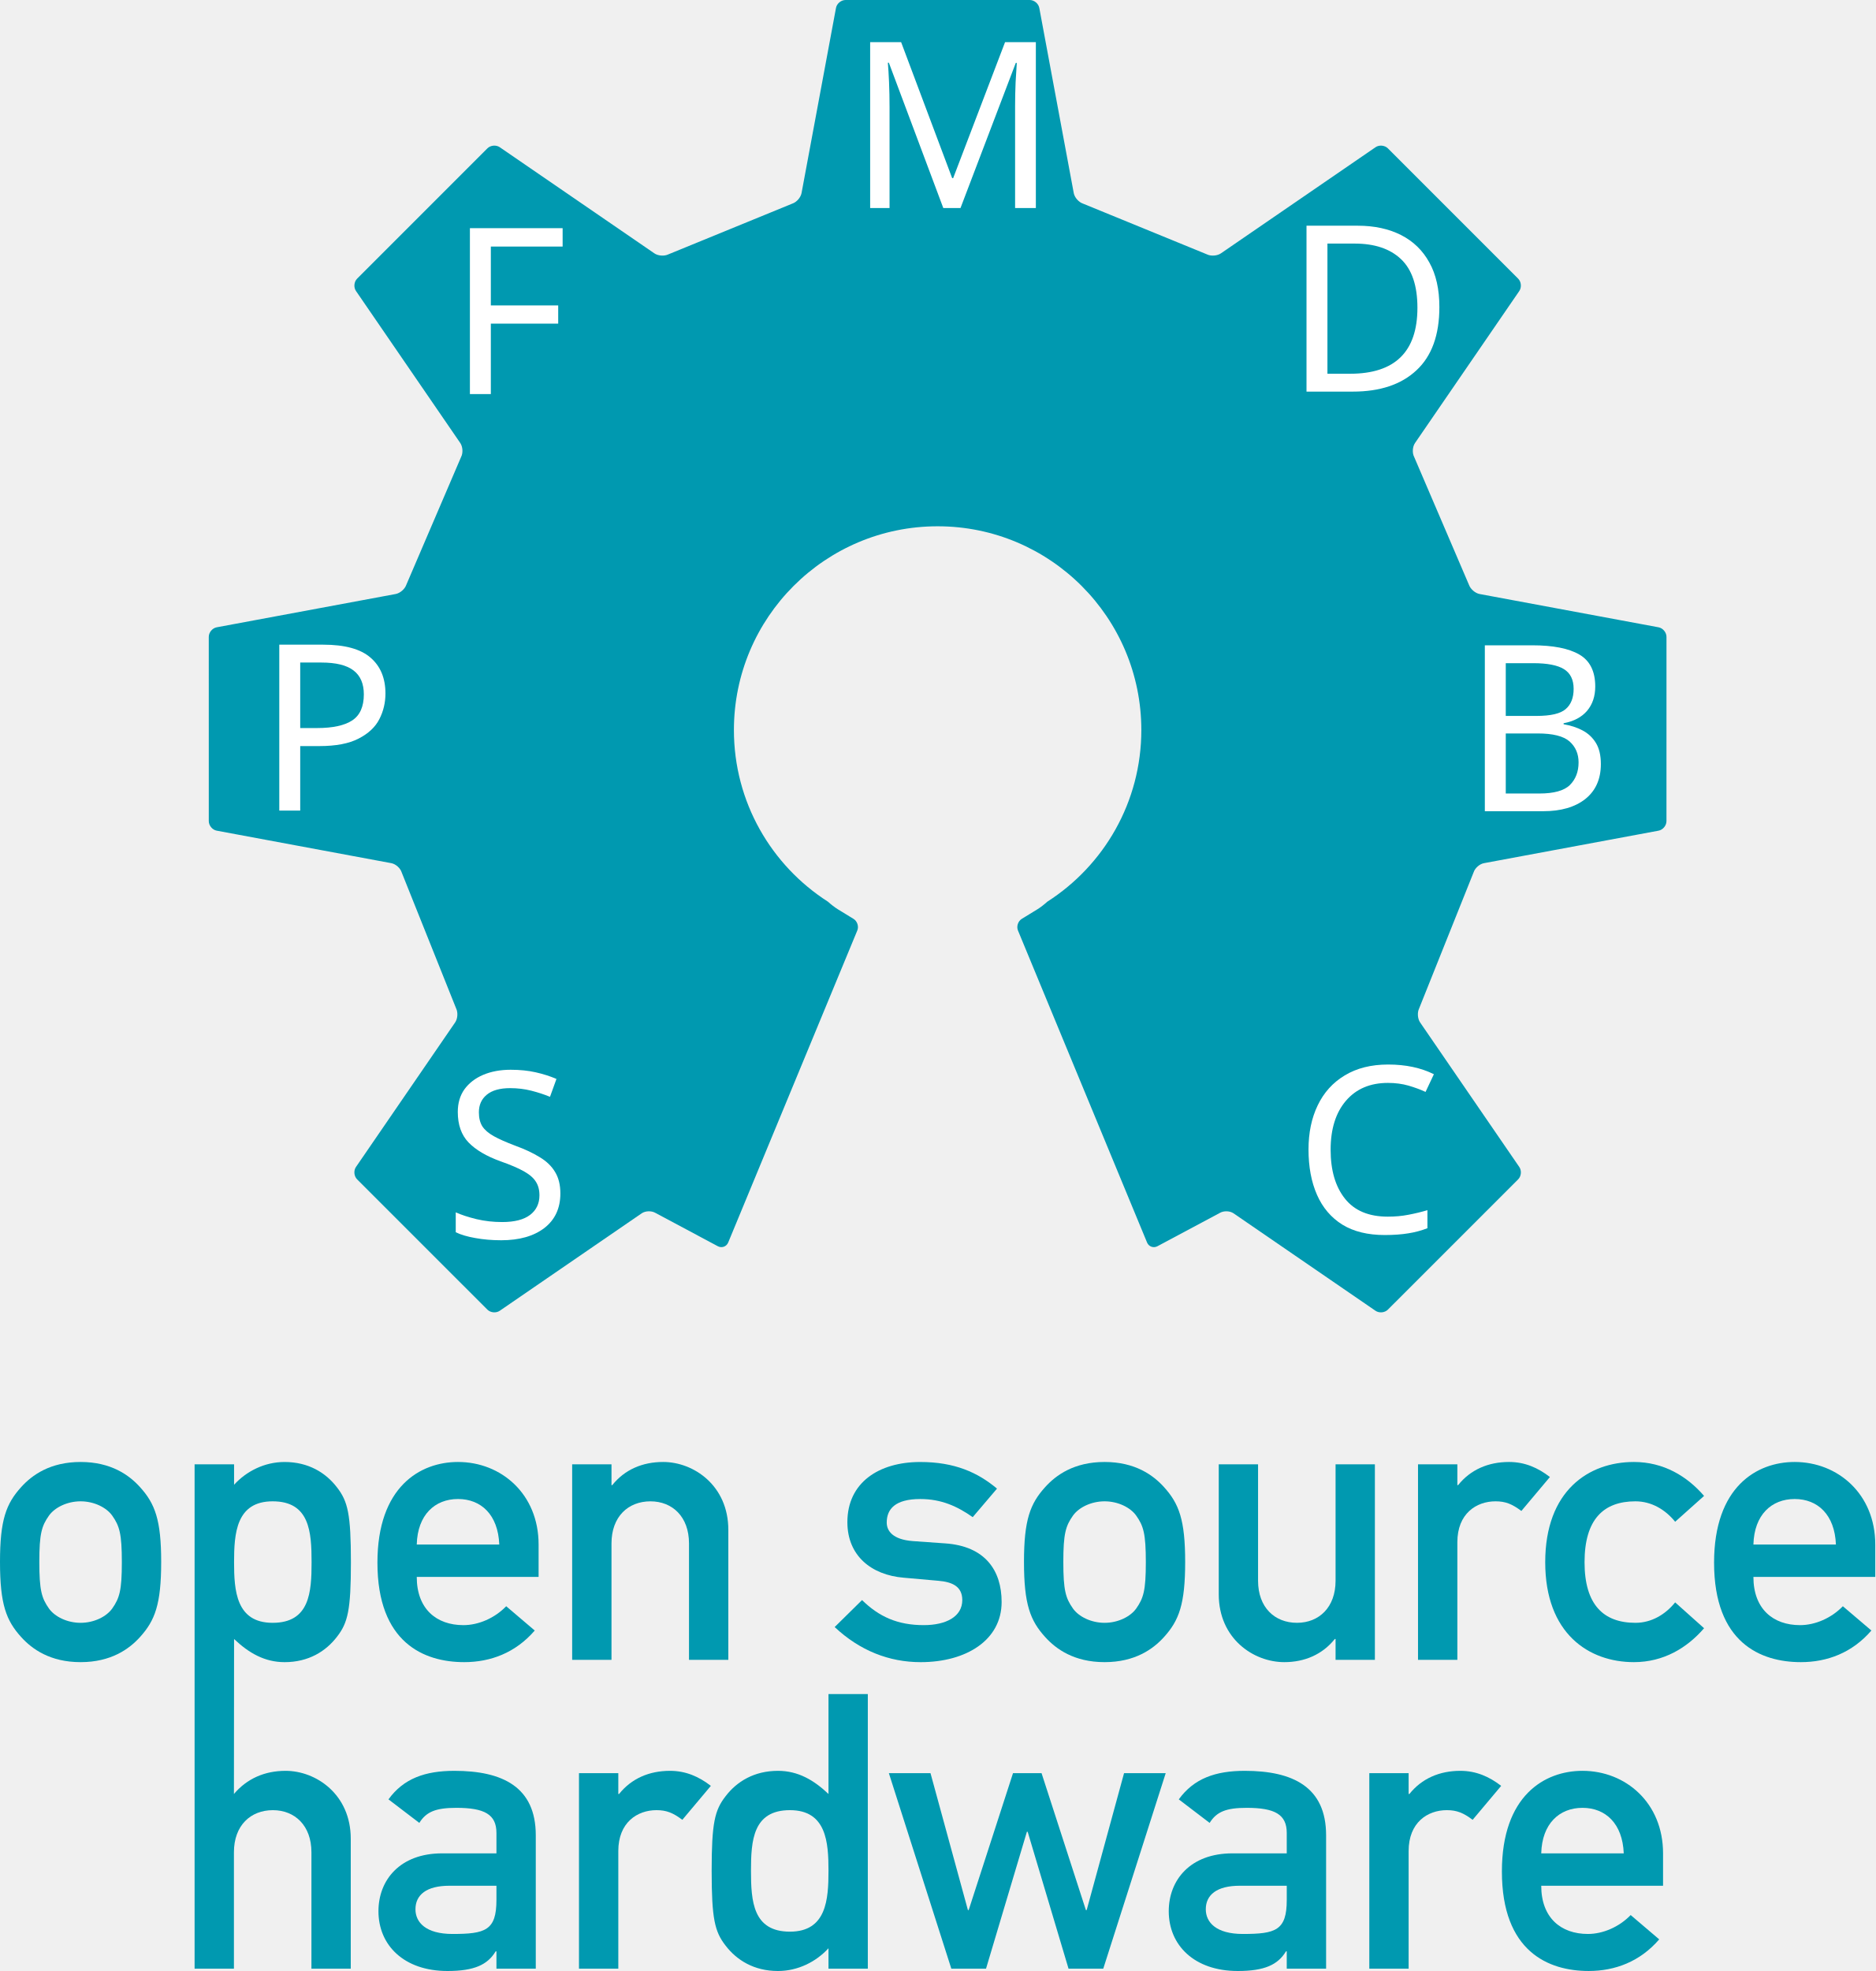
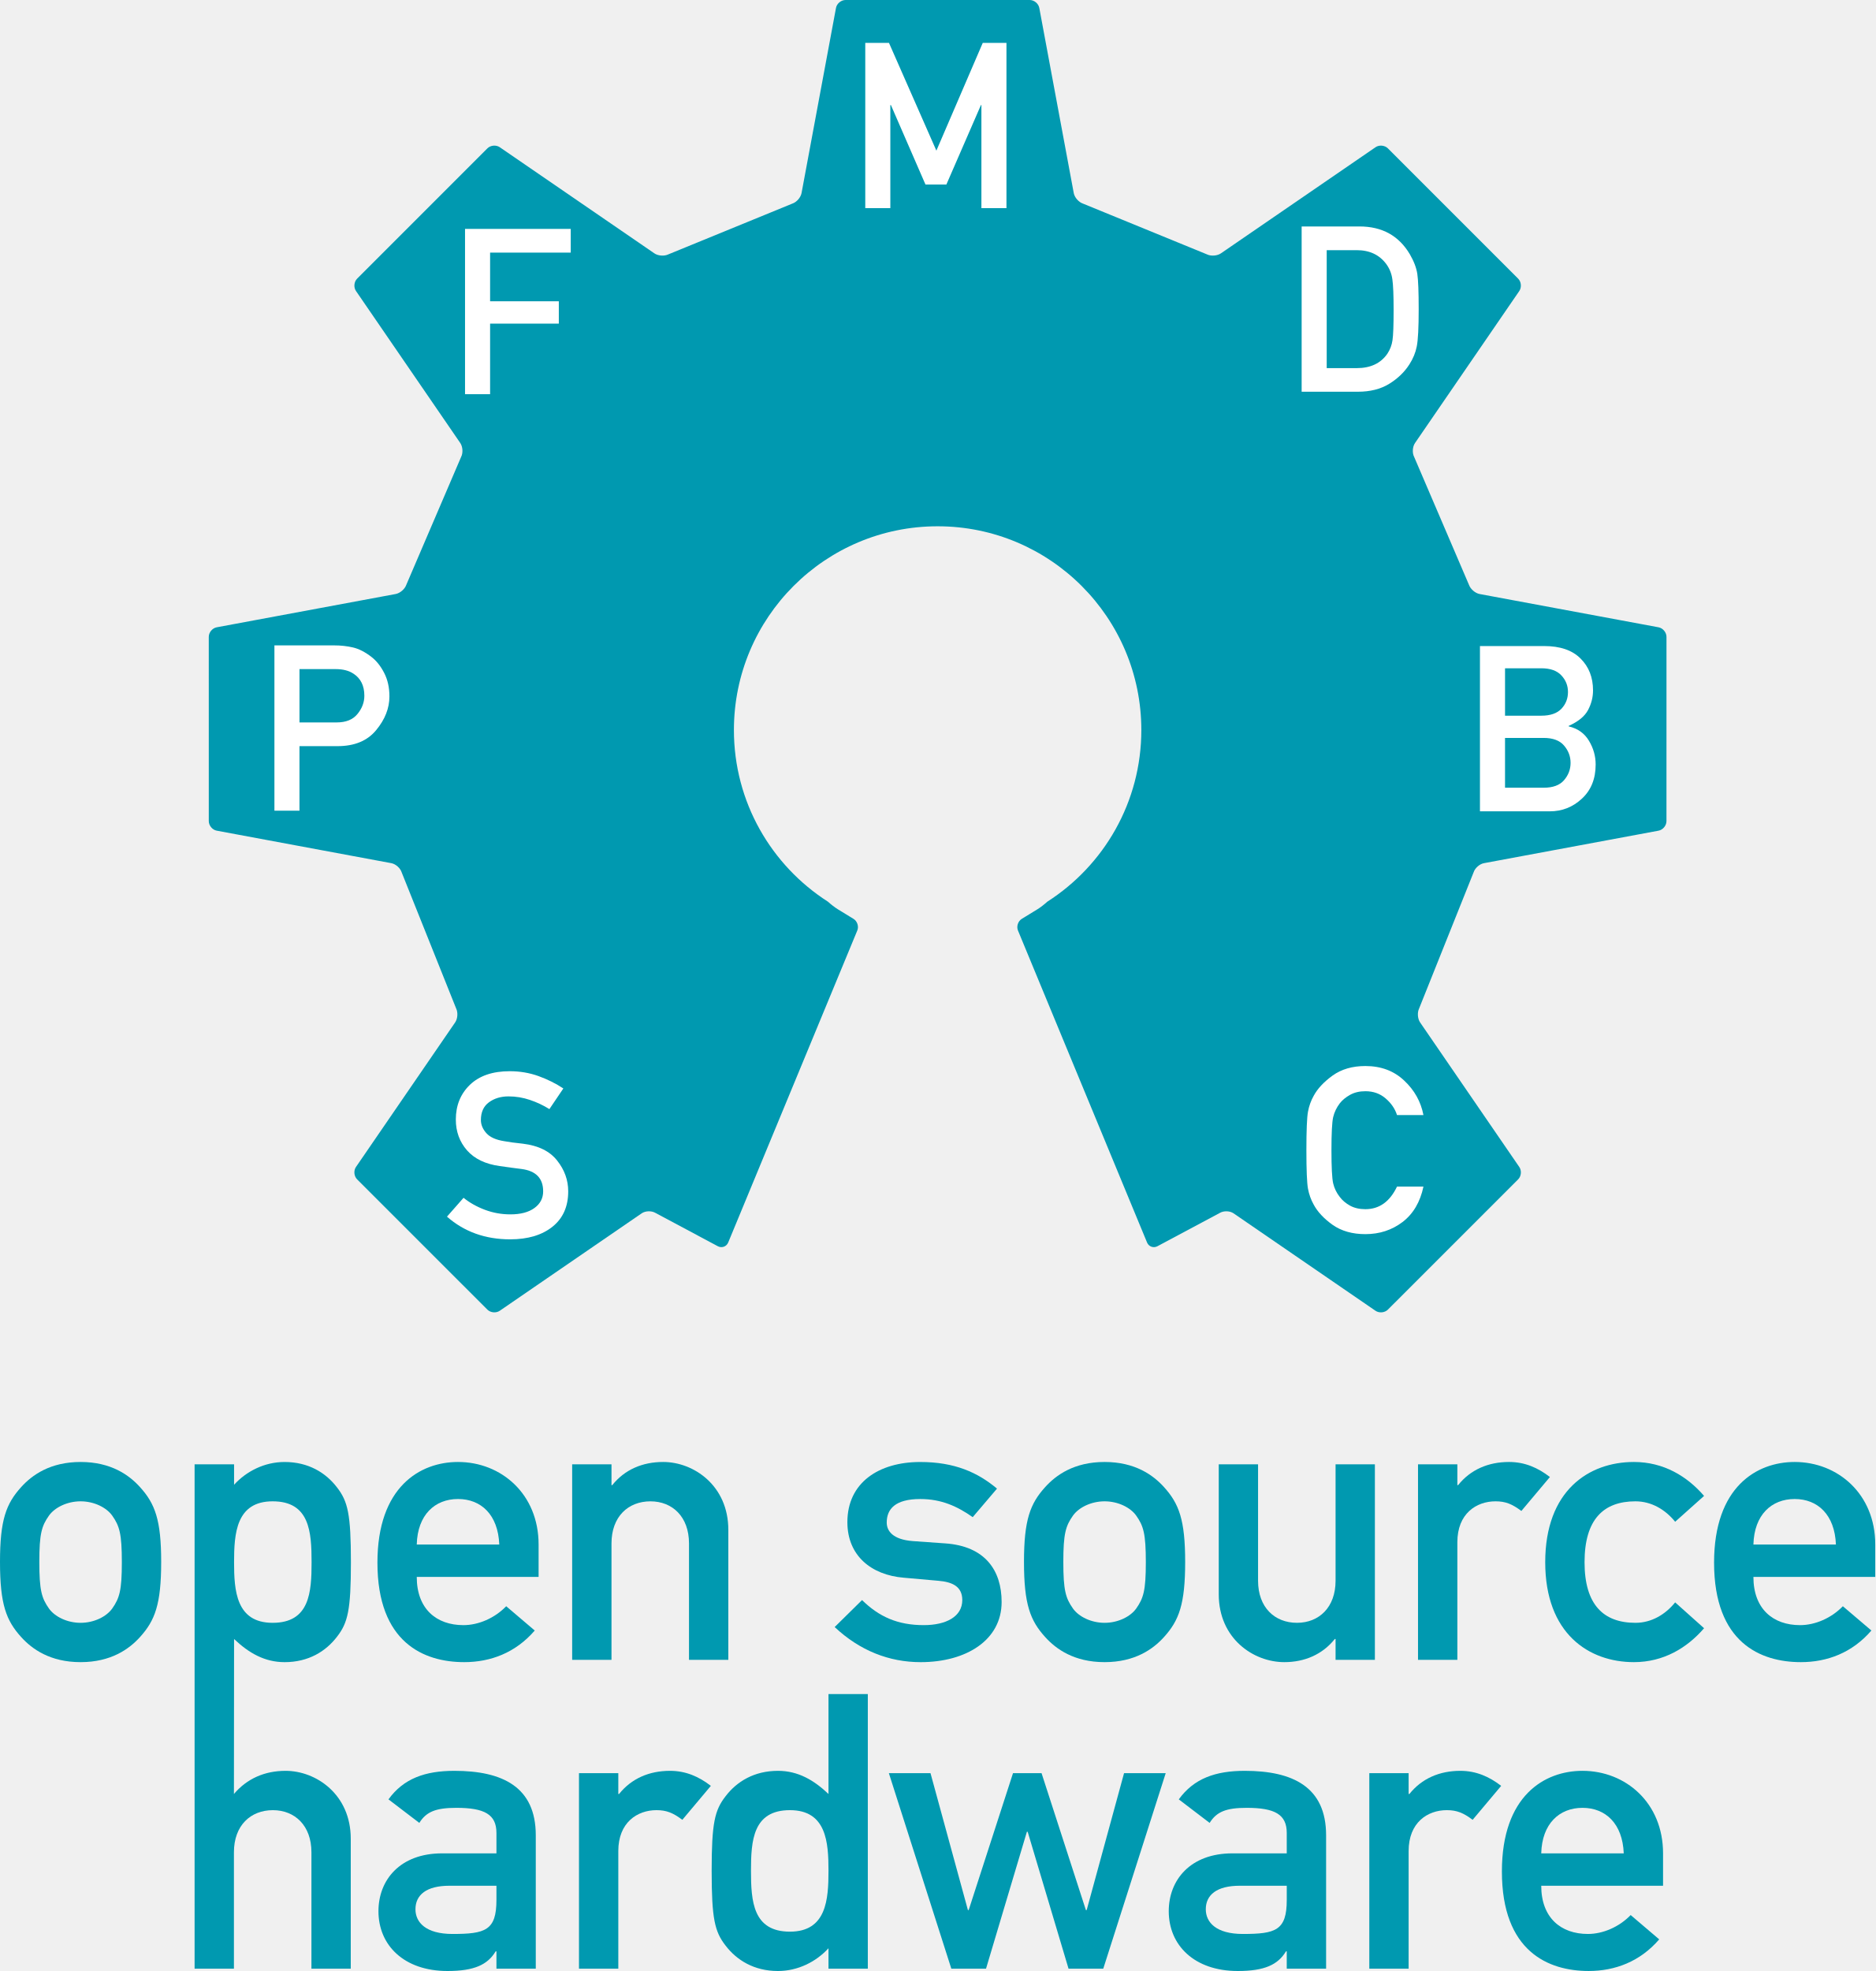
<svg xmlns="http://www.w3.org/2000/svg" version="1.2" id="Layer_1" x="0px" y="0px" viewBox="0 0 172.238 180.994" xml:space="preserve">
  <defs id="defs41" />
  <g id="layer3" style="display:inline">
    <flowRoot xml:space="preserve" id="flowRoot4570" style="font-style:normal;font-variant:normal;font-weight:normal;font-stretch:normal;font-size:13.333px;line-height:1.25;font-family:'Segoe UI';-inkscape-font-specification:'Segoe UI';font-variant-ligatures:normal;font-variant-caps:normal;font-variant-numeric:normal;font-feature-settings:normal;text-align:start;letter-spacing:0px;word-spacing:0px;writing-mode:lr-tb;text-anchor:start;fill:#000000;fill-opacity:1;stroke:none">
      <flowRegion id="flowRegion4572">
        <rect id="rect4574" width="64.422" height="33.361" x="10.737" y="211.287" />
      </flowRegion>
      <flowPara id="flowPara4576" />
    </flowRoot>
    <flowRoot xml:space="preserve" id="flowRoot4578" style="font-style:normal;font-variant:normal;font-weight:normal;font-stretch:normal;font-size:13.333px;line-height:1.25;font-family:'Segoe UI';-inkscape-font-specification:'Segoe UI';font-variant-ligatures:normal;font-variant-caps:normal;font-variant-numeric:normal;font-feature-settings:normal;text-align:start;letter-spacing:0px;word-spacing:0px;writing-mode:lr-tb;text-anchor:start;fill:#000000;fill-opacity:1;stroke:none">
      <flowRegion id="flowRegion4580" style="font-size:13.333px">
        <rect id="rect4582" width="169.49" height="69.79" x="0.383" y="190.581" style="font-size:13.333px" />
      </flowRegion>
      <flowPara id="flowPara4584" />
    </flowRoot>
    <flowRoot xml:space="preserve" id="flowRoot4586" style="font-style:normal;font-variant:normal;font-weight:normal;font-stretch:normal;font-size:13.333px;line-height:1.25;font-family:'Segoe UI';-inkscape-font-specification:'Segoe UI';font-variant-ligatures:normal;font-variant-caps:normal;font-variant-numeric:normal;font-feature-settings:normal;text-align:start;letter-spacing:0px;word-spacing:0px;writing-mode:lr-tb;text-anchor:start;fill:#000000;fill-opacity:1;stroke:none" transform="translate(5.368466,-7.669237)">
      <flowRegion id="flowRegion4588">
        <rect id="rect4590" width="170.257" height="115.422" x="0.383" y="195.566" />
      </flowRegion>
      <flowPara id="flowPara4592">Based on original design by</flowPara>
      <flowPara id="flowPara4596">Macklin Chaffee, revised by</flowPara>
      <flowPara id="flowPara4602">Mateo Zlatar.</flowPara>
      <flowPara id="flowPara4610">Idea expanded upon by </flowPara>
      <flowPara id="flowPara4600">Dave Jones.</flowPara>
    </flowRoot>
  </g>
  <g id="layer2" style="display:inline">
    <path style="fill:#0099b0;fill-rule:evenodd" d="m 45.597,180.781 h 3.613 v -12.254 c 0,-4.426 -3.046,-5.914 -7.473,-5.914 -2.692,0 -4.675,0.707 -6.056,2.621 l 2.833,2.16 c 0.637,-1.027 1.523,-1.383 3.4,-1.383 2.585,0 3.683,0.604 3.683,2.303 v 1.877 h -4.994 c -3.86,0 -5.843,2.445 -5.843,5.313 0,3.117 2.337,5.49 6.339,5.49 2.444,0 3.684,-0.566 4.427,-1.807 h 0.071 z m 0,-6.305 c 0,2.799 -1.027,3.117 -4.037,3.117 -2.444,0 -3.401,-1.063 -3.401,-2.266 0,-1.311 0.992,-2.162 3.118,-2.162 h 4.32 z" id="path4" />
    <path style="fill:#0099b0;fill-rule:evenodd" d="m 53.178,180.781 h 3.612 v -10.803 c 0,-2.619 1.736,-3.754 3.507,-3.754 0.921,0 1.523,0.248 2.373,0.887 l 2.62,-3.117 c -1.098,-0.85 -2.301,-1.381 -3.754,-1.381 -1.912,0 -3.542,0.709 -4.675,2.125 H 56.79 v -1.912 h -3.612 z" id="path6" />
    <path style="fill:#0099b0;fill-rule:evenodd" d="m 76.095,180.781 h 3.612 v -25.217 h -3.612 v 9.174 c -1.346,-1.275 -2.798,-2.125 -4.64,-2.125 -2.196,0 -3.789,0.99 -4.816,2.338 -0.992,1.273 -1.275,2.441 -1.275,6.836 0,4.426 0.283,5.594 1.275,6.869 1.027,1.346 2.62,2.338 4.816,2.338 1.842,0 3.507,-0.852 4.64,-2.09 z m -3.542,-14.557 c 3.365,0 3.542,2.977 3.542,5.563 0,2.621 -0.177,5.594 -3.542,5.594 -3.4,0 -3.577,-2.797 -3.577,-5.594 0,-2.764 0.177,-5.563 3.577,-5.563" id="path8" />
    <polygon style="fill:#0099b0;fill-rule:evenodd" points="99.809,175.398 99.736,175.398 95.664,162.826 93.043,162.826 88.971,175.398 88.9,175.398 85.464,162.826 81.64,162.826 87.377,180.781 90.564,180.781 94.318,168.208 94.389,168.208 98.143,180.781 101.332,180.781 107.068,162.826 103.242,162.826 " id="polygon10" />
    <path style="fill:#0099b0;fill-rule:evenodd" d="m 118.186,180.781 h 3.613 v -12.254 c 0,-4.426 -3.047,-5.914 -7.473,-5.914 -2.691,0 -4.676,0.707 -6.057,2.621 l 2.834,2.16 c 0.637,-1.027 1.521,-1.383 3.398,-1.383 2.586,0 3.684,0.604 3.684,2.303 v 1.877 h -4.994 c -3.859,0 -5.844,2.445 -5.844,5.313 0,3.117 2.338,5.49 6.34,5.49 2.443,0 3.684,-0.566 4.428,-1.807 h 0.07 v 1.594 z m 0,-6.305 c 0,2.799 -1.027,3.117 -4.037,3.117 -2.443,0 -3.4,-1.063 -3.4,-2.266 0,-1.311 0.992,-2.162 3.117,-2.162 h 4.32 z" id="path12" />
    <path style="fill:#0099b0;fill-rule:evenodd" d="m 125.768,180.781 h 3.611 v -10.803 c 0,-2.619 1.734,-3.754 3.506,-3.754 0.922,0 1.523,0.248 2.373,0.887 l 2.621,-3.117 c -1.098,-0.85 -2.303,-1.381 -3.754,-1.381 -1.912,0 -3.541,0.709 -4.674,2.125 h -0.072 v -1.912 h -3.611 z" id="path14" />
    <path style="fill:#0099b0;fill-rule:evenodd" d="m 152.748,173.167 v -2.977 c 0,-4.639 -3.434,-7.578 -7.4,-7.578 -3.471,0 -7.402,2.266 -7.402,9.242 0,7.367 4.285,9.139 7.969,9.139 2.408,0 4.709,-0.85 6.48,-2.904 l -2.621,-2.232 c -1.063,1.1 -2.551,1.736 -3.93,1.736 -2.48,0 -4.285,-1.488 -4.285,-4.426 z m -11.189,-2.976 c 0.07,-2.727 1.664,-4.18 3.789,-4.18 2.125,0 3.684,1.453 3.789,4.18 z" id="path16" />
    <path style="fill:#0099b0;fill-rule:evenodd" d="m 0,143.425 c 0,3.895 0.566,5.383 1.947,6.906 0.992,1.098 2.657,2.301 5.455,2.301 2.797,0 4.462,-1.203 5.454,-2.301 1.381,-1.523 1.948,-3.012 1.948,-6.906 0,-3.861 -0.567,-5.348 -1.948,-6.871 -0.992,-1.098 -2.657,-2.303 -5.454,-2.303 -2.798,0 -4.463,1.205 -5.455,2.303 C 0.566,138.078 0,139.564 0,143.425 m 11.191,0.035 c 0,2.586 -0.212,3.293 -0.885,4.25 -0.532,0.744 -1.665,1.311 -2.904,1.311 -1.24,0 -2.373,-0.566 -2.904,-1.311 -0.673,-0.957 -0.886,-1.664 -0.886,-4.285 0,-2.586 0.213,-3.295 0.886,-4.25 0.531,-0.744 1.664,-1.311 2.904,-1.311 1.239,0 2.372,0.566 2.904,1.311 0.673,0.955 0.885,1.664 0.885,4.285" id="path18" />
    <path style="fill:#0099b0;fill-rule:evenodd" d="m 49.469,144.806 v -2.975 c 0,-4.641 -3.435,-7.58 -7.401,-7.58 -3.472,0 -7.402,2.268 -7.402,9.244 0,7.365 4.285,9.137 7.968,9.137 2.409,0 4.71,-0.85 6.481,-2.904 l -2.621,-2.23 c -1.062,1.098 -2.549,1.736 -3.93,1.736 -2.48,0 -4.286,-1.488 -4.286,-4.428 z m -11.191,-2.974 c 0.071,-2.729 1.665,-4.18 3.79,-4.18 2.125,0 3.683,1.451 3.789,4.18 z" id="path20" />
    <path style="fill:#0099b0;fill-rule:evenodd" d="m 52.552,152.419 h 3.612 v -10.693 c 0,-2.445 1.523,-3.861 3.577,-3.861 2.019,0 3.542,1.416 3.542,3.861 v 10.693 h 3.612 v -11.934 c 0,-4.074 -3.187,-6.234 -5.985,-6.234 -1.912,0 -3.542,0.709 -4.674,2.125 h -0.072 v -1.912 h -3.612 z" id="path22" />
    <path style="fill:#0099b0;fill-rule:evenodd" d="m 76.662,149.41 c 2.302,2.16 4.994,3.223 7.898,3.223 4.179,0 7.437,-2.018 7.437,-5.525 0,-2.867 -1.486,-5.135 -5.206,-5.383 l -2.975,-0.211 c -1.806,-0.143 -2.372,-0.922 -2.372,-1.701 0,-1.238 0.779,-2.16 3.08,-2.16 1.949,0 3.402,0.674 4.818,1.664 l 2.23,-2.619 c -1.771,-1.488 -3.895,-2.445 -7.049,-2.445 -3.789,0 -6.693,1.877 -6.693,5.525 0,3.08 2.196,4.852 5.17,5.1 l 3.188,0.283 c 1.241,0.105 2.196,0.496 2.196,1.771 0,1.523 -1.489,2.301 -3.542,2.301 -2.408,0 -4.108,-0.777 -5.666,-2.301 z" id="path24" />
    <path style="fill:#0099b0;fill-rule:evenodd" d="m 94.051,143.425 c 0,3.895 0.568,5.383 1.949,6.906 0.992,1.098 2.656,2.301 5.453,2.301 2.799,0 4.463,-1.203 5.455,-2.301 1.381,-1.523 1.947,-3.012 1.947,-6.906 0,-3.861 -0.566,-5.348 -1.947,-6.871 -0.992,-1.098 -2.656,-2.303 -5.455,-2.303 -2.797,0 -4.461,1.205 -5.453,2.303 -1.381,1.524 -1.949,3.01 -1.949,6.871 m 11.191,0.035 c 0,2.586 -0.211,3.293 -0.885,4.25 -0.531,0.744 -1.664,1.311 -2.904,1.311 -1.238,0 -2.373,-0.566 -2.902,-1.311 -0.674,-0.957 -0.887,-1.664 -0.887,-4.285 0,-2.586 0.213,-3.295 0.887,-4.25 0.529,-0.744 1.664,-1.311 2.902,-1.311 1.24,0 2.373,0.566 2.904,1.311 0.674,0.955 0.885,1.664 0.885,4.285" id="path26" />
    <path style="fill:#0099b0;fill-rule:evenodd" d="m 111.939,146.4 c 0,4.072 3.188,6.232 6.021,6.232 1.875,0 3.506,-0.709 4.639,-2.125 h 0.07 v 1.914 h 3.611 v -17.957 h -3.611 v 10.695 c 0,2.443 -1.523,3.861 -3.543,3.861 -2.053,0 -3.576,-1.418 -3.576,-3.861 v -10.695 h -3.611 z" id="path28" />
    <path style="fill:#0099b0;fill-rule:evenodd" d="m 130.242,152.419 h 3.613 v -10.801 c 0,-2.621 1.734,-3.754 3.506,-3.754 0.922,0 1.523,0.248 2.373,0.885 l 2.621,-3.117 c -1.1,-0.85 -2.301,-1.381 -3.754,-1.381 -1.912,0 -3.543,0.709 -4.676,2.125 h -0.07 v -1.912 h -3.613 z" id="path30" />
    <path style="fill:#0099b0;fill-rule:evenodd" d="m 153.859,147.144 c -0.885,1.098 -2.16,1.877 -3.646,1.877 -2.939,0 -4.676,-1.666 -4.676,-5.563 0,-3.93 1.736,-5.594 4.676,-5.594 1.486,0 2.762,0.779 3.646,1.877 l 2.656,-2.373 c -1.557,-1.807 -3.719,-3.117 -6.445,-3.117 -4.143,0 -8.145,2.621 -8.145,9.207 0,6.555 4.002,9.174 8.145,9.174 2.727,0 4.889,-1.311 6.445,-3.115 z" id="path32" />
    <path style="fill:#0099b0;fill-rule:evenodd" d="m 172.238,144.806 v -2.975 c 0,-4.641 -3.438,-7.58 -7.402,-7.58 -3.473,0 -7.402,2.268 -7.402,9.244 0,7.365 4.285,9.137 7.969,9.137 2.408,0 4.711,-0.85 6.48,-2.904 l -2.621,-2.23 c -1.063,1.098 -2.549,1.736 -3.93,1.736 -2.48,0 -4.285,-1.488 -4.285,-4.428 z m -11.191,-2.974 c 0.07,-2.729 1.664,-4.18 3.789,-4.18 2.125,0 3.682,1.451 3.789,4.18 z" id="path34" />
    <path style="fill:#0099b0" d="m 25.041,149.021 c 3.4,0 3.577,-2.799 3.577,-5.561 0,-2.799 -0.177,-5.596 -3.577,-5.596 -3.364,0 -3.542,2.975 -3.542,5.596 0,2.586 0.177,5.561 3.542,5.561 m -7.168,31.76 v -46.316 h 3.626 v 1.877 c 1.134,-1.24 2.798,-2.09 4.64,-2.09 2.195,0 3.79,0.992 4.817,2.338 0.991,1.275 1.274,2.443 1.274,6.871 0,4.391 -0.283,5.561 -1.274,6.834 -1.027,1.346 -2.622,2.338 -4.817,2.338 -1.842,0 -3.294,-0.85 -4.64,-2.125 l -0.013,14.23 c 1.204,-1.416 2.833,-2.125 4.745,-2.125 2.798,0 5.985,2.16 5.985,6.232 v 11.936 h -3.612 v -10.695 c 0,-2.445 -1.523,-3.861 -3.542,-3.861 -2.054,0 -3.576,1.416 -3.576,3.861 v 10.695 z" id="path36" />
  </g>
  <g id="layer1" style="display:inline">
    <path style="fill:#0099b0" d="m 152.336,57.604 -16.439,-3.057 c -0.4,-0.075 -0.838,-0.451 -0.973,-0.837 l -5.039,-11.756 c -0.188,-0.363 -0.152,-0.933 0.08,-1.271 l 9.578,-13.96 c 0.229,-0.336 0.184,-0.847 -0.105,-1.136 L 127.475,13.624 c -0.289,-0.289 -0.799,-0.336 -1.135,-0.105 l -14.205,9.748 c -0.336,0.231 -0.912,0.272 -1.277,0.092 L 99.462,18.694 c -0.387,-0.128 -0.764,-0.561 -0.84,-0.962 L 95.457,0.729 C 95.383,0.328 94.988,0 94.58,0 H 77.66 C 77.253,0 76.858,0.328 76.784,0.729 L 73.62,17.732 c -0.076,0.401 -0.452,0.834 -0.84,0.962 l -11.397,4.665 c -0.366,0.18 -0.942,0.139 -1.277,-0.092 L 45.902,13.519 c -0.337,-0.231 -0.848,-0.184 -1.136,0.105 L 32.802,25.587 c -0.288,0.289 -0.336,0.8 -0.105,1.136 l 9.579,13.96 c 0.23,0.338 0.266,0.908 0.079,1.271 l -5.04,11.756 c -0.134,0.386 -0.571,0.762 -0.973,0.837 l -16.438,3.057 c -0.402,0.076 -0.729,0.47 -0.729,0.878 l 10e-4,16.919 c 0,0.408 0.328,0.805 0.729,0.878 l 16.035,2.984 c 0.401,0.073 0.83,0.454 0.952,0.843 l 5.006,12.505 c 0.179,0.367 0.137,0.941 -0.095,1.277 l -9.108,13.273 c -0.23,0.336 -0.183,0.848 0.105,1.137 l 11.965,11.963 c 0.288,0.287 0.799,0.334 1.136,0.105 l 13.038,-8.949 c 0.336,-0.23 0.899,-0.248 1.25,-0.043 l 5.75,3.07 c 0.364,0.186 0.789,0.029 0.945,-0.348 L 78.74,85.449 c 0.157,-0.377 0,-0.858 -0.348,-1.071 l -1.439,-0.881 c -0.266,-0.162 -0.627,-0.441 -0.91,-0.697 -5.191,-3.324 -8.635,-9.139 -8.635,-15.761 0,-10.334 8.378,-18.711 18.711,-18.711 10.333,0 18.71,8.377 18.71,18.711 0,6.622 -3.443,12.437 -8.635,15.761 -0.281,0.256 -0.643,0.535 -0.908,0.697 l -1.439,0.881 c -0.346,0.213 -0.504,0.694 -0.348,1.071 l 11.855,28.648 c 0.156,0.377 0.58,0.533 0.945,0.348 l 5.75,-3.07 c 0.352,-0.205 0.914,-0.188 1.25,0.043 l 13.039,8.949 c 0.336,0.229 0.848,0.182 1.135,-0.105 l 11.965,-11.963 c 0.289,-0.289 0.336,-0.801 0.105,-1.137 l -9.109,-13.273 c -0.23,-0.336 -0.273,-0.91 -0.094,-1.277 l 5.006,-12.505 c 0.123,-0.389 0.549,-0.77 0.951,-0.843 l 16.035,-2.984 c 0.4,-0.073 0.729,-0.47 0.729,-0.878 l 0.002,-16.919 c 0.001,-0.409 -0.327,-0.803 -0.727,-0.879" id="path2" />
  </g>
  <g id="layer6" style="display:inline">
-     <text xml:space="preserve" style="font-style:normal;font-variant:normal;font-weight:normal;font-stretch:normal;font-size:13.333px;line-height:1.25;font-family:'Alte DIN 1451 Mittelschrift';-inkscape-font-specification:'Alte DIN 1451 Mittelschrift';font-variant-ligatures:normal;font-variant-caps:normal;font-variant-numeric:normal;font-feature-settings:normal;text-align:start;letter-spacing:0px;word-spacing:0px;writing-mode:lr-tb;text-anchor:start;display:inline;fill:#000000;fill-opacity:1;stroke:none" x="40.764" y="113.67" id="text902-0">
-       <tspan id="tspan900-6" x="40.764" y="113.67" style="font-size:21.333px;fill:#ffffff;fill-opacity:1">S</tspan>
-     </text>
+     <g aria-label="S" style="font-style:normal;font-variant:normal;font-weight:normal;font-stretch:normal;font-size:13.333px;line-height:1.25;font-family:'Alte DIN 1451 Mittelschrift';-inkscape-font-specification:'Alte DIN 1451 Mittelschrift';font-variant-ligatures:normal;font-variant-caps:normal;font-variant-numeric:normal;font-feature-settings:normal;text-align:start;letter-spacing:0px;word-spacing:0px;writing-mode:lr-tb;text-anchor:start;display:inline;fill:#000000;fill-opacity:1;stroke:none" id="text902-0">
+       <path d="m 41.055,111.722 1.521,-1.729 q 0.854,0.688 1.969,1.104 1.115,0.417 2.333,0.417 1.406,0 2.208,-0.583 0.802,-0.583 0.802,-1.531 0,-1.792 -1.979,-2.052 -0.521,-0.062 -0.969,-0.125 -0.448,-0.062 -1.042,-0.146 -1.969,-0.271 -3,-1.438 -1.031,-1.177 -1.031,-2.833 0,-1.938 1.292,-3.188 1.302,-1.25 3.656,-1.25 1.406,0 2.646,0.448 1.24,0.448 2.281,1.135 l -1.281,1.896 q -0.833,-0.521 -1.792,-0.844 -0.958,-0.323 -1.958,-0.323 -1.062,0 -1.802,0.542 -0.74,0.542 -0.74,1.625 0,0.646 0.5,1.208 0.5,0.562 1.656,0.74 0.302,0.052 0.729,0.115 0.427,0.052 0.979,0.115 2.125,0.26 3.135,1.542 1.021,1.281 1.021,2.833 0,2.094 -1.448,3.25 -1.448,1.156 -3.885,1.156 -3.427,0 -5.802,-2.083 z" style="font-size:21.333px;fill:#ffffff;fill-opacity:1" id="path869" />
+     </g>
  </g>
  <g id="layer4" style="display:inline">
-     <text xml:space="preserve" style="font-style:normal;font-variant:normal;font-weight:normal;font-stretch:normal;font-size:13.333px;line-height:1.25;font-family:'Alte DIN 1451 Mittelschrift';-inkscape-font-specification:'Alte DIN 1451 Mittelschrift';font-variant-ligatures:normal;font-variant-caps:normal;font-variant-numeric:normal;font-feature-settings:normal;text-align:start;letter-spacing:0px;word-spacing:0px;writing-mode:lr-tb;text-anchor:start;fill:#000000;fill-opacity:1;stroke:none" x="23.59" y="74.433" id="text902">
-       <tspan id="tspan900" x="23.59" y="74.433" style="font-size:21.333px;fill:#ffffff;fill-opacity:1">P</tspan>
-     </text>
+     <g aria-label="P" style="font-style:normal;font-variant:normal;font-weight:normal;font-stretch:normal;font-size:13.333px;line-height:1.25;font-family:'Alte DIN 1451 Mittelschrift';-inkscape-font-specification:'Alte DIN 1451 Mittelschrift';font-variant-ligatures:normal;font-variant-caps:normal;font-variant-numeric:normal;font-feature-settings:normal;text-align:start;letter-spacing:0px;word-spacing:0px;writing-mode:lr-tb;text-anchor:start;fill:#000000;fill-opacity:1;stroke:none" id="text902">
+       <path d="m 27.507,61.443 v 4.896 h 3.417 q 1.281,0 1.906,-0.771 0.635,-0.771 0.635,-1.677 0,-1.375 -0.99,-2.021 -0.635,-0.427 -1.635,-0.427 z m -2.302,13 V 59.266 h 5.51 q 0.885,0 1.698,0.188 0.823,0.188 1.708,0.875 0.688,0.531 1.167,1.469 0.479,0.927 0.479,2.156 0,1.625 -1.219,3.094 -1.208,1.469 -3.542,1.469 h -3.5 v 5.927 z" style="font-size:21.333px;fill:#ffffff;fill-opacity:1" id="path872" />
+     </g>
  </g>
  <g id="layer5" style="display:inline">
-     <text xml:space="preserve" style="font-style:normal;font-variant:normal;font-weight:normal;font-stretch:normal;font-size:13.333px;line-height:1.25;font-family:'Alte DIN 1451 Mittelschrift';-inkscape-font-specification:'Alte DIN 1451 Mittelschrift';font-variant-ligatures:normal;font-variant-caps:normal;font-variant-numeric:normal;font-feature-settings:normal;text-align:start;letter-spacing:0px;word-spacing:0px;writing-mode:lr-tb;text-anchor:start;display:inline;fill:#000000;fill-opacity:1;stroke:none" x="41.097" y="36.187" id="text902-9">
-       <tspan id="tspan900-8" x="41.097" y="36.187" style="font-size:21.333px;fill:#ffffff;fill-opacity:1">F</tspan>
-     </text>
+     <g aria-label="F" style="font-style:normal;font-variant:normal;font-weight:normal;font-stretch:normal;font-size:13.333px;line-height:1.25;font-family:'Alte DIN 1451 Mittelschrift';-inkscape-font-specification:'Alte DIN 1451 Mittelschrift';font-variant-ligatures:normal;font-variant-caps:normal;font-variant-numeric:normal;font-feature-settings:normal;text-align:start;letter-spacing:0px;word-spacing:0px;writing-mode:lr-tb;text-anchor:start;display:inline;fill:#000000;fill-opacity:1;stroke:none" id="text902-9">
+       <path d="M 42.712,36.197 V 21.02 h 9.708 v 2.177 h -7.406 v 4.469 h 6.312 v 2.052 h -6.312 v 6.479 z" style="font-size:21.333px;fill:#ffffff;fill-opacity:1" id="path875" />
+     </g>
  </g>
  <g id="layer7">
-     <text xml:space="preserve" style="font-style:normal;font-variant:normal;font-weight:normal;font-stretch:normal;font-size:13.333px;line-height:1.25;font-family:'Alte DIN 1451 Mittelschrift';-inkscape-font-specification:'Alte DIN 1451 Mittelschrift';font-variant-ligatures:normal;font-variant-caps:normal;font-variant-numeric:normal;font-feature-settings:normal;text-align:start;letter-spacing:0px;word-spacing:0px;writing-mode:lr-tb;text-anchor:start;display:inline;fill:#000000;fill-opacity:1;stroke:none" x="77.858" y="19.104" id="text902-9-3">
-       <tspan id="tspan900-8-8" x="77.858" y="19.104" style="font-size:21.333px;fill:#ffffff;fill-opacity:1">M</tspan>
-     </text>
+     <g aria-label="M" style="font-style:normal;font-variant:normal;font-weight:normal;font-stretch:normal;font-size:13.333px;line-height:1.25;font-family:'Alte DIN 1451 Mittelschrift';-inkscape-font-specification:'Alte DIN 1451 Mittelschrift';font-variant-ligatures:normal;font-variant-caps:normal;font-variant-numeric:normal;font-feature-settings:normal;text-align:start;letter-spacing:0px;word-spacing:0px;writing-mode:lr-tb;text-anchor:start;display:inline;fill:#000000;fill-opacity:1;stroke:none" id="text902-9-3">
+       <path d="M 79.473,19.115 V 3.938 h 2.177 l 4.354,9.896 4.26,-9.896 h 2.177 V 19.115 H 90.14 V 9.646 h -0.042 L 86.921,16.948 H 85.004 L 81.827,9.646 h -0.052 v 9.469 z" style="font-size:21.333px;fill:#ffffff;fill-opacity:1" id="path878" />
+     </g>
  </g>
  <g id="layer8">
-     <text xml:space="preserve" style="font-style:normal;font-variant:normal;font-weight:normal;font-stretch:normal;font-size:13.333px;line-height:1.25;font-family:'Alte DIN 1451 Mittelschrift';-inkscape-font-specification:'Alte DIN 1451 Mittelschrift';font-variant-ligatures:normal;font-variant-caps:normal;font-variant-numeric:normal;font-feature-settings:normal;text-align:start;letter-spacing:0px;word-spacing:0px;writing-mode:lr-tb;text-anchor:start;display:inline;fill:#000000;fill-opacity:1;stroke:none" x="117.939" y="35.962" id="text902-9-3-8">
-       <tspan id="tspan900-8-8-9" x="117.939" y="35.962" style="font-size:21.333px;fill:#ffffff;fill-opacity:1">D</tspan>
-     </text>
+     <g aria-label="D" style="font-style:normal;font-variant:normal;font-weight:normal;font-stretch:normal;font-size:13.333px;line-height:1.25;font-family:'Alte DIN 1451 Mittelschrift';-inkscape-font-specification:'Alte DIN 1451 Mittelschrift';font-variant-ligatures:normal;font-variant-caps:normal;font-variant-numeric:normal;font-feature-settings:normal;text-align:start;letter-spacing:0px;word-spacing:0px;writing-mode:lr-tb;text-anchor:start;display:inline;fill:#000000;fill-opacity:1;stroke:none" id="text902-9-3-8">
+       <path d="M 119.553,35.972 V 20.795 h 5.312 q 3.115,0 4.625,2.552 0.562,0.969 0.688,1.812 0.125,0.844 0.125,3.229 0,2.563 -0.177,3.427 -0.167,0.854 -0.677,1.646 -0.677,1.062 -1.865,1.792 -1.177,0.719 -2.865,0.719 z m 2.302,-13 v 10.833 h 2.76 q 1.896,0 2.812,-1.323 0.375,-0.573 0.469,-1.229 0.104,-0.667 0.104,-2.781 0,-2.042 -0.115,-2.823 -0.104,-0.781 -0.562,-1.406 -0.948,-1.271 -2.708,-1.271 z" style="font-size:21.333px;fill:#ffffff;fill-opacity:1" id="path881" />
+     </g>
  </g>
  <g id="layer9" style="display:inline">
-     <text xml:space="preserve" style="font-style:normal;font-variant:normal;font-weight:normal;font-stretch:normal;font-size:13.333px;line-height:1.25;font-family:'Alte DIN 1451 Mittelschrift';-inkscape-font-specification:'Alte DIN 1451 Mittelschrift';font-variant-ligatures:normal;font-variant-caps:normal;font-variant-numeric:normal;font-feature-settings:normal;text-align:start;letter-spacing:0px;word-spacing:0px;writing-mode:lr-tb;text-anchor:start;display:inline;fill:#000000;fill-opacity:1;stroke:none" x="134.316" y="74.492" id="text902-9-3-8-9">
-       <tspan id="tspan900-8-8-9-6" x="134.316" y="74.492" style="font-size:21.333px;fill:#ffffff;fill-opacity:1">B</tspan>
-     </text>
+     <g aria-label="B" style="font-style:normal;font-variant:normal;font-weight:normal;font-stretch:normal;font-size:13.333px;line-height:1.25;font-family:'Alte DIN 1451 Mittelschrift';-inkscape-font-specification:'Alte DIN 1451 Mittelschrift';font-variant-ligatures:normal;font-variant-caps:normal;font-variant-numeric:normal;font-feature-settings:normal;text-align:start;letter-spacing:0px;word-spacing:0px;writing-mode:lr-tb;text-anchor:start;display:inline;fill:#000000;fill-opacity:1;stroke:none" id="text902-9-3-8-9">
+       <path d="M 135.931,74.503 V 59.326 h 5.885 q 2.219,0 3.354,1.146 1.146,1.135 1.146,2.927 0,0.938 -0.458,1.802 -0.458,0.865 -1.781,1.458 v 0.042 q 1.25,0.292 1.865,1.323 0.615,1.021 0.615,2.177 0,1.969 -1.26,3.135 -1.25,1.167 -2.958,1.167 z m 5.844,-6.74 h -3.542 v 4.573 h 3.542 q 1.281,0 1.875,-0.688 0.604,-0.698 0.604,-1.594 0,-0.896 -0.604,-1.594 -0.594,-0.698 -1.875,-0.698 z m -0.208,-6.396 h -3.333 v 4.354 h 3.333 q 1.24,0 1.844,-0.635 0.604,-0.635 0.604,-1.542 0,-0.875 -0.604,-1.521 -0.604,-0.656 -1.844,-0.656 z" style="font-size:21.333px;fill:#ffffff;fill-opacity:1" id="path884" />
+     </g>
  </g>
  <g id="layer10" style="display:inline">
-     <text xml:space="preserve" style="font-style:normal;font-variant:normal;font-weight:normal;font-stretch:normal;font-size:13.333px;line-height:1.25;font-family:'Alte DIN 1451 Mittelschrift';-inkscape-font-specification:'Alte DIN 1451 Mittelschrift';font-variant-ligatures:normal;font-variant-caps:normal;font-variant-numeric:normal;font-feature-settings:normal;text-align:start;letter-spacing:0px;word-spacing:0px;writing-mode:lr-tb;text-anchor:start;display:inline;fill:#000000;fill-opacity:1;stroke:none" x="118.886" y="113.193" id="text902-9-3-8-9-5">
-       <tspan id="tspan900-8-8-9-6-1" x="118.886" y="113.193" style="font-size:21.333px;fill:#ffffff;fill-opacity:1">C</tspan>
-     </text>
+     <g aria-label="C" style="font-style:normal;font-variant:normal;font-weight:normal;font-stretch:normal;font-size:13.333px;line-height:1.25;font-family:'Alte DIN 1451 Mittelschrift';-inkscape-font-specification:'Alte DIN 1451 Mittelschrift';font-variant-ligatures:normal;font-variant-caps:normal;font-variant-numeric:normal;font-feature-settings:normal;text-align:start;letter-spacing:0px;word-spacing:0px;writing-mode:lr-tb;text-anchor:start;display:inline;fill:#000000;fill-opacity:1;stroke:none" id="text902-9-3-8-9-5">
+       <path d="m 128.313,108.964 h 2.427 q -0.448,2.125 -1.917,3.25 -1.469,1.115 -3.417,1.115 -1.792,0 -3.01,-0.854 -1.208,-0.865 -1.74,-1.865 -0.375,-0.667 -0.521,-1.458 -0.146,-0.792 -0.146,-3.531 0,-2.74 0.146,-3.531 0.146,-0.792 0.521,-1.458 0.531,-0.99 1.74,-1.865 1.219,-0.875 3.01,-0.875 2.156,0 3.562,1.333 1.417,1.323 1.771,3.167 h -2.427 q -0.281,-0.875 -1.052,-1.531 -0.76,-0.656 -1.854,-0.656 -0.812,0 -1.406,0.333 -0.594,0.333 -0.938,0.771 -0.448,0.583 -0.615,1.281 -0.156,0.698 -0.156,3.031 0,2.344 0.156,3.042 0.167,0.698 0.615,1.26 0.344,0.458 0.938,0.792 0.594,0.323 1.406,0.323 1.917,0 2.906,-2.073 z" style="font-size:21.333px;fill:#ffffff;fill-opacity:1" id="path887" />
+     </g>
  </g>
</svg>
